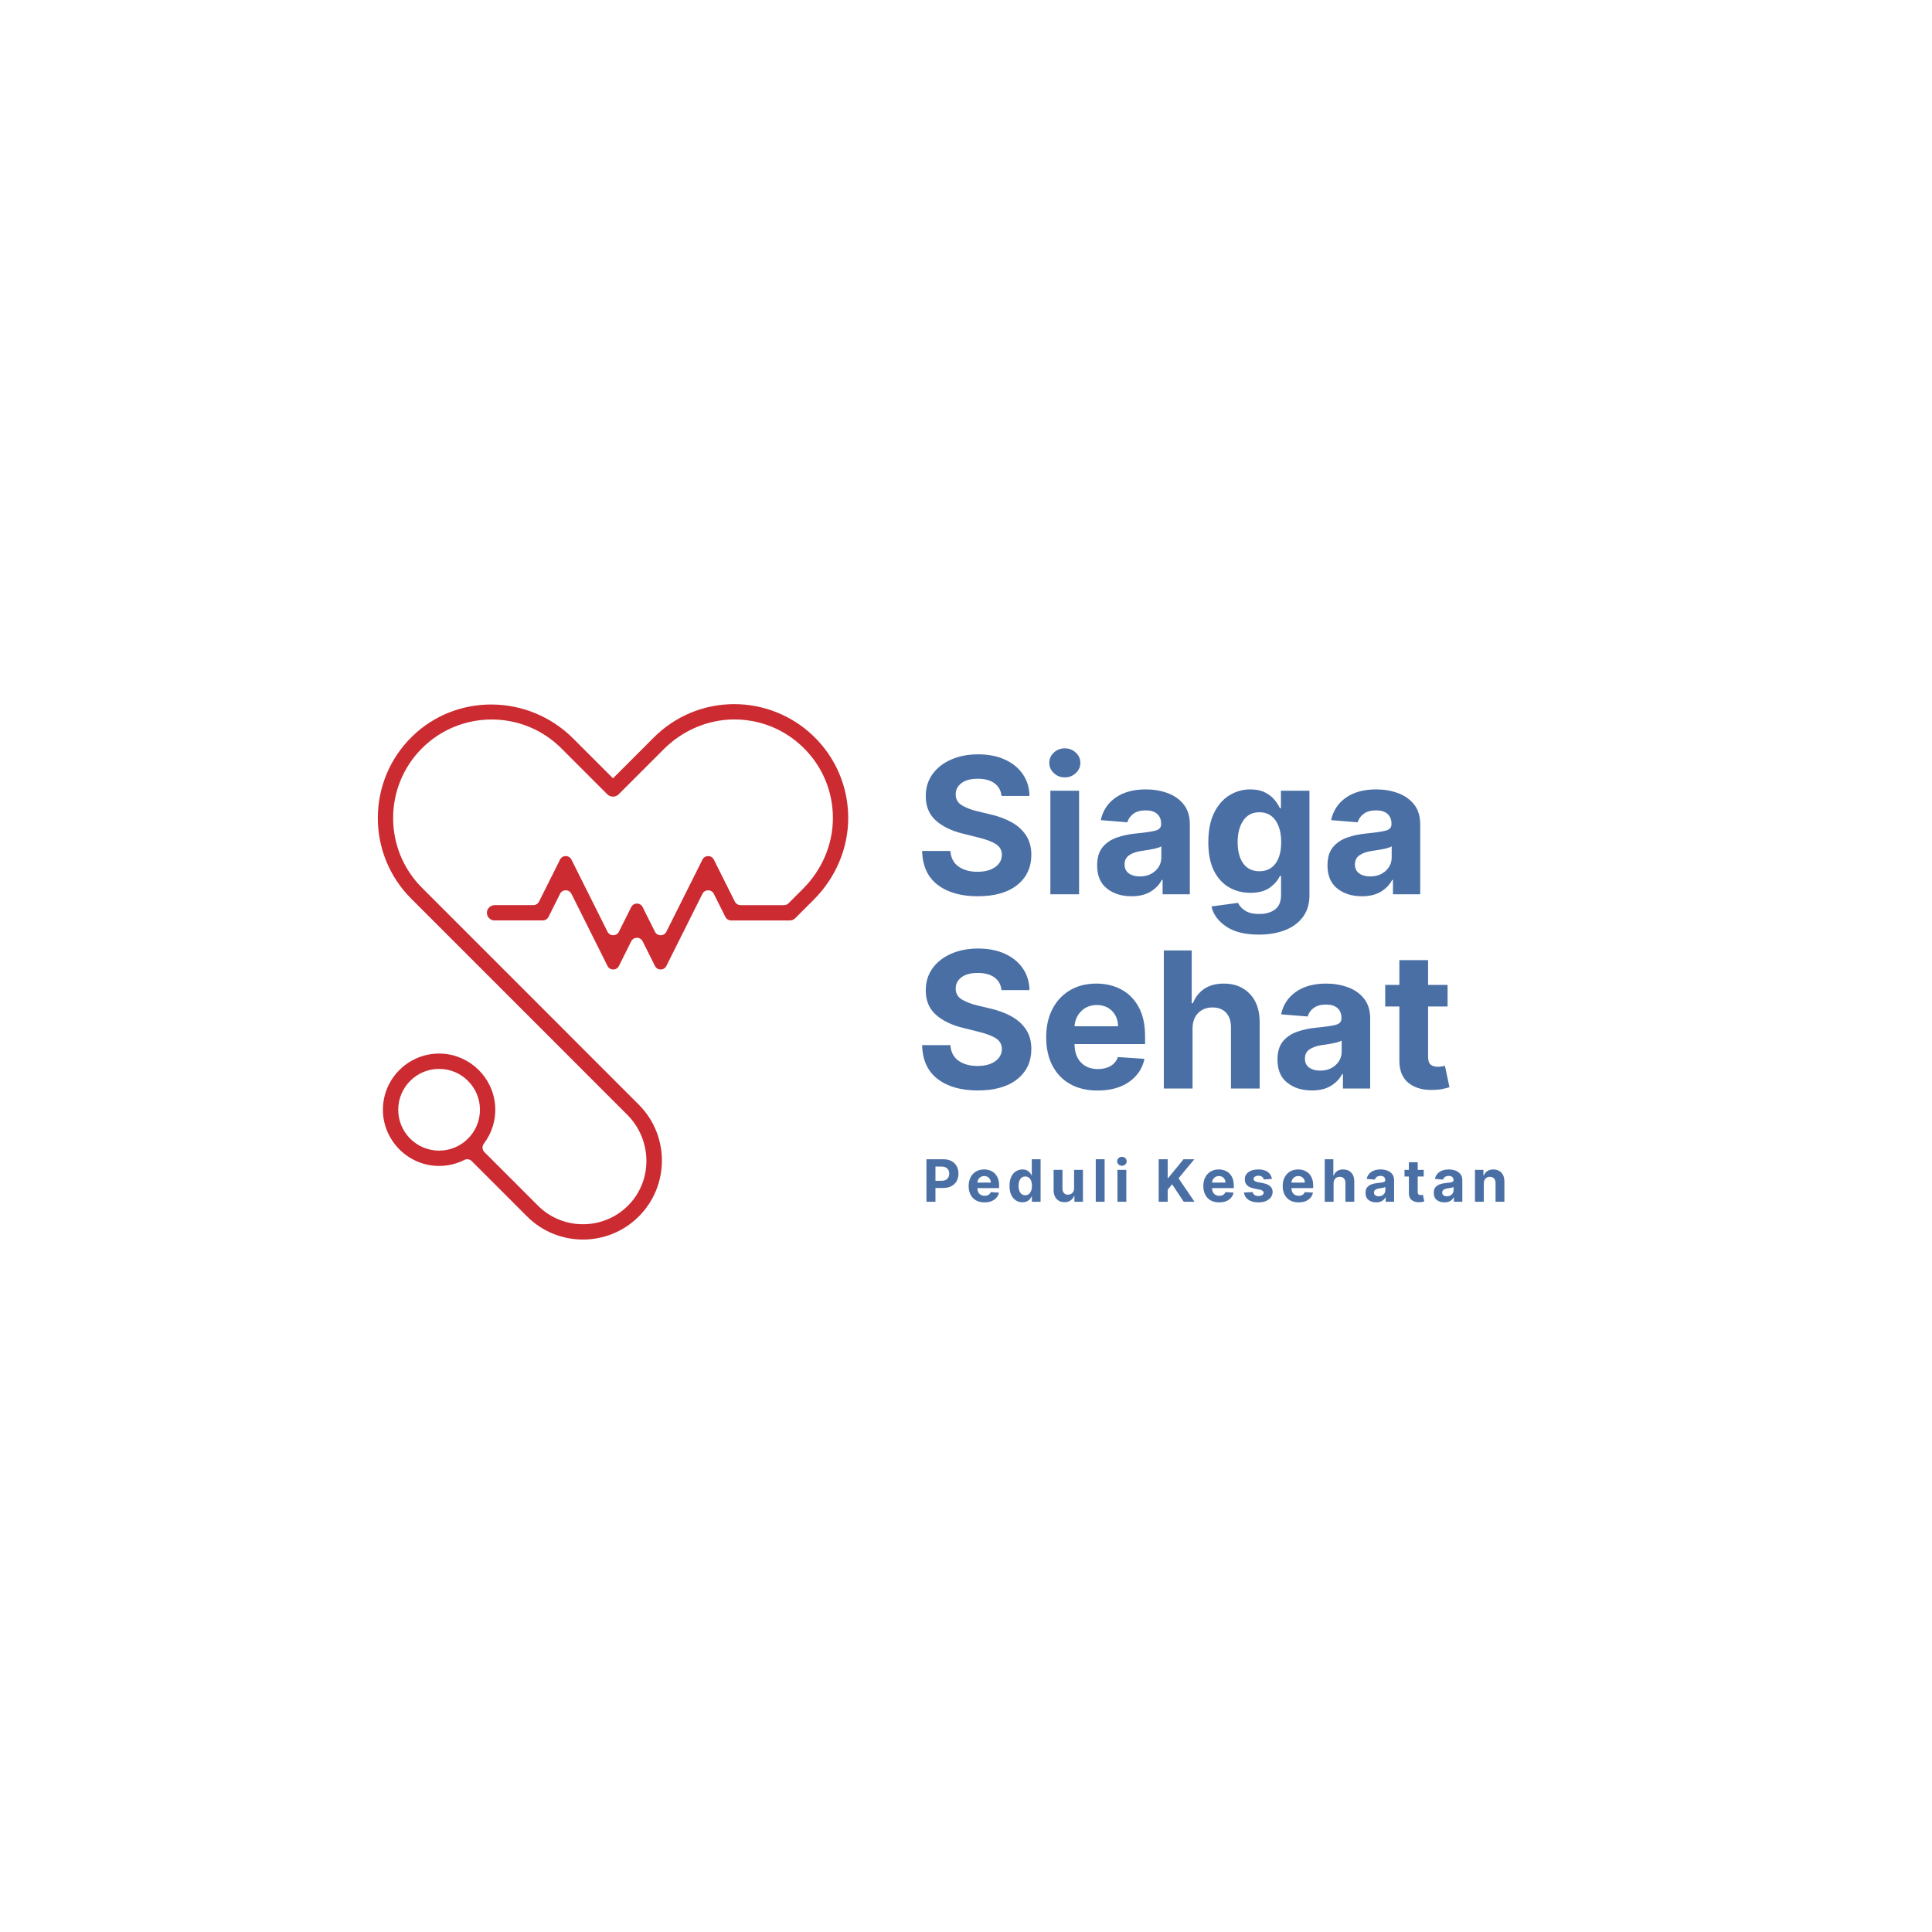
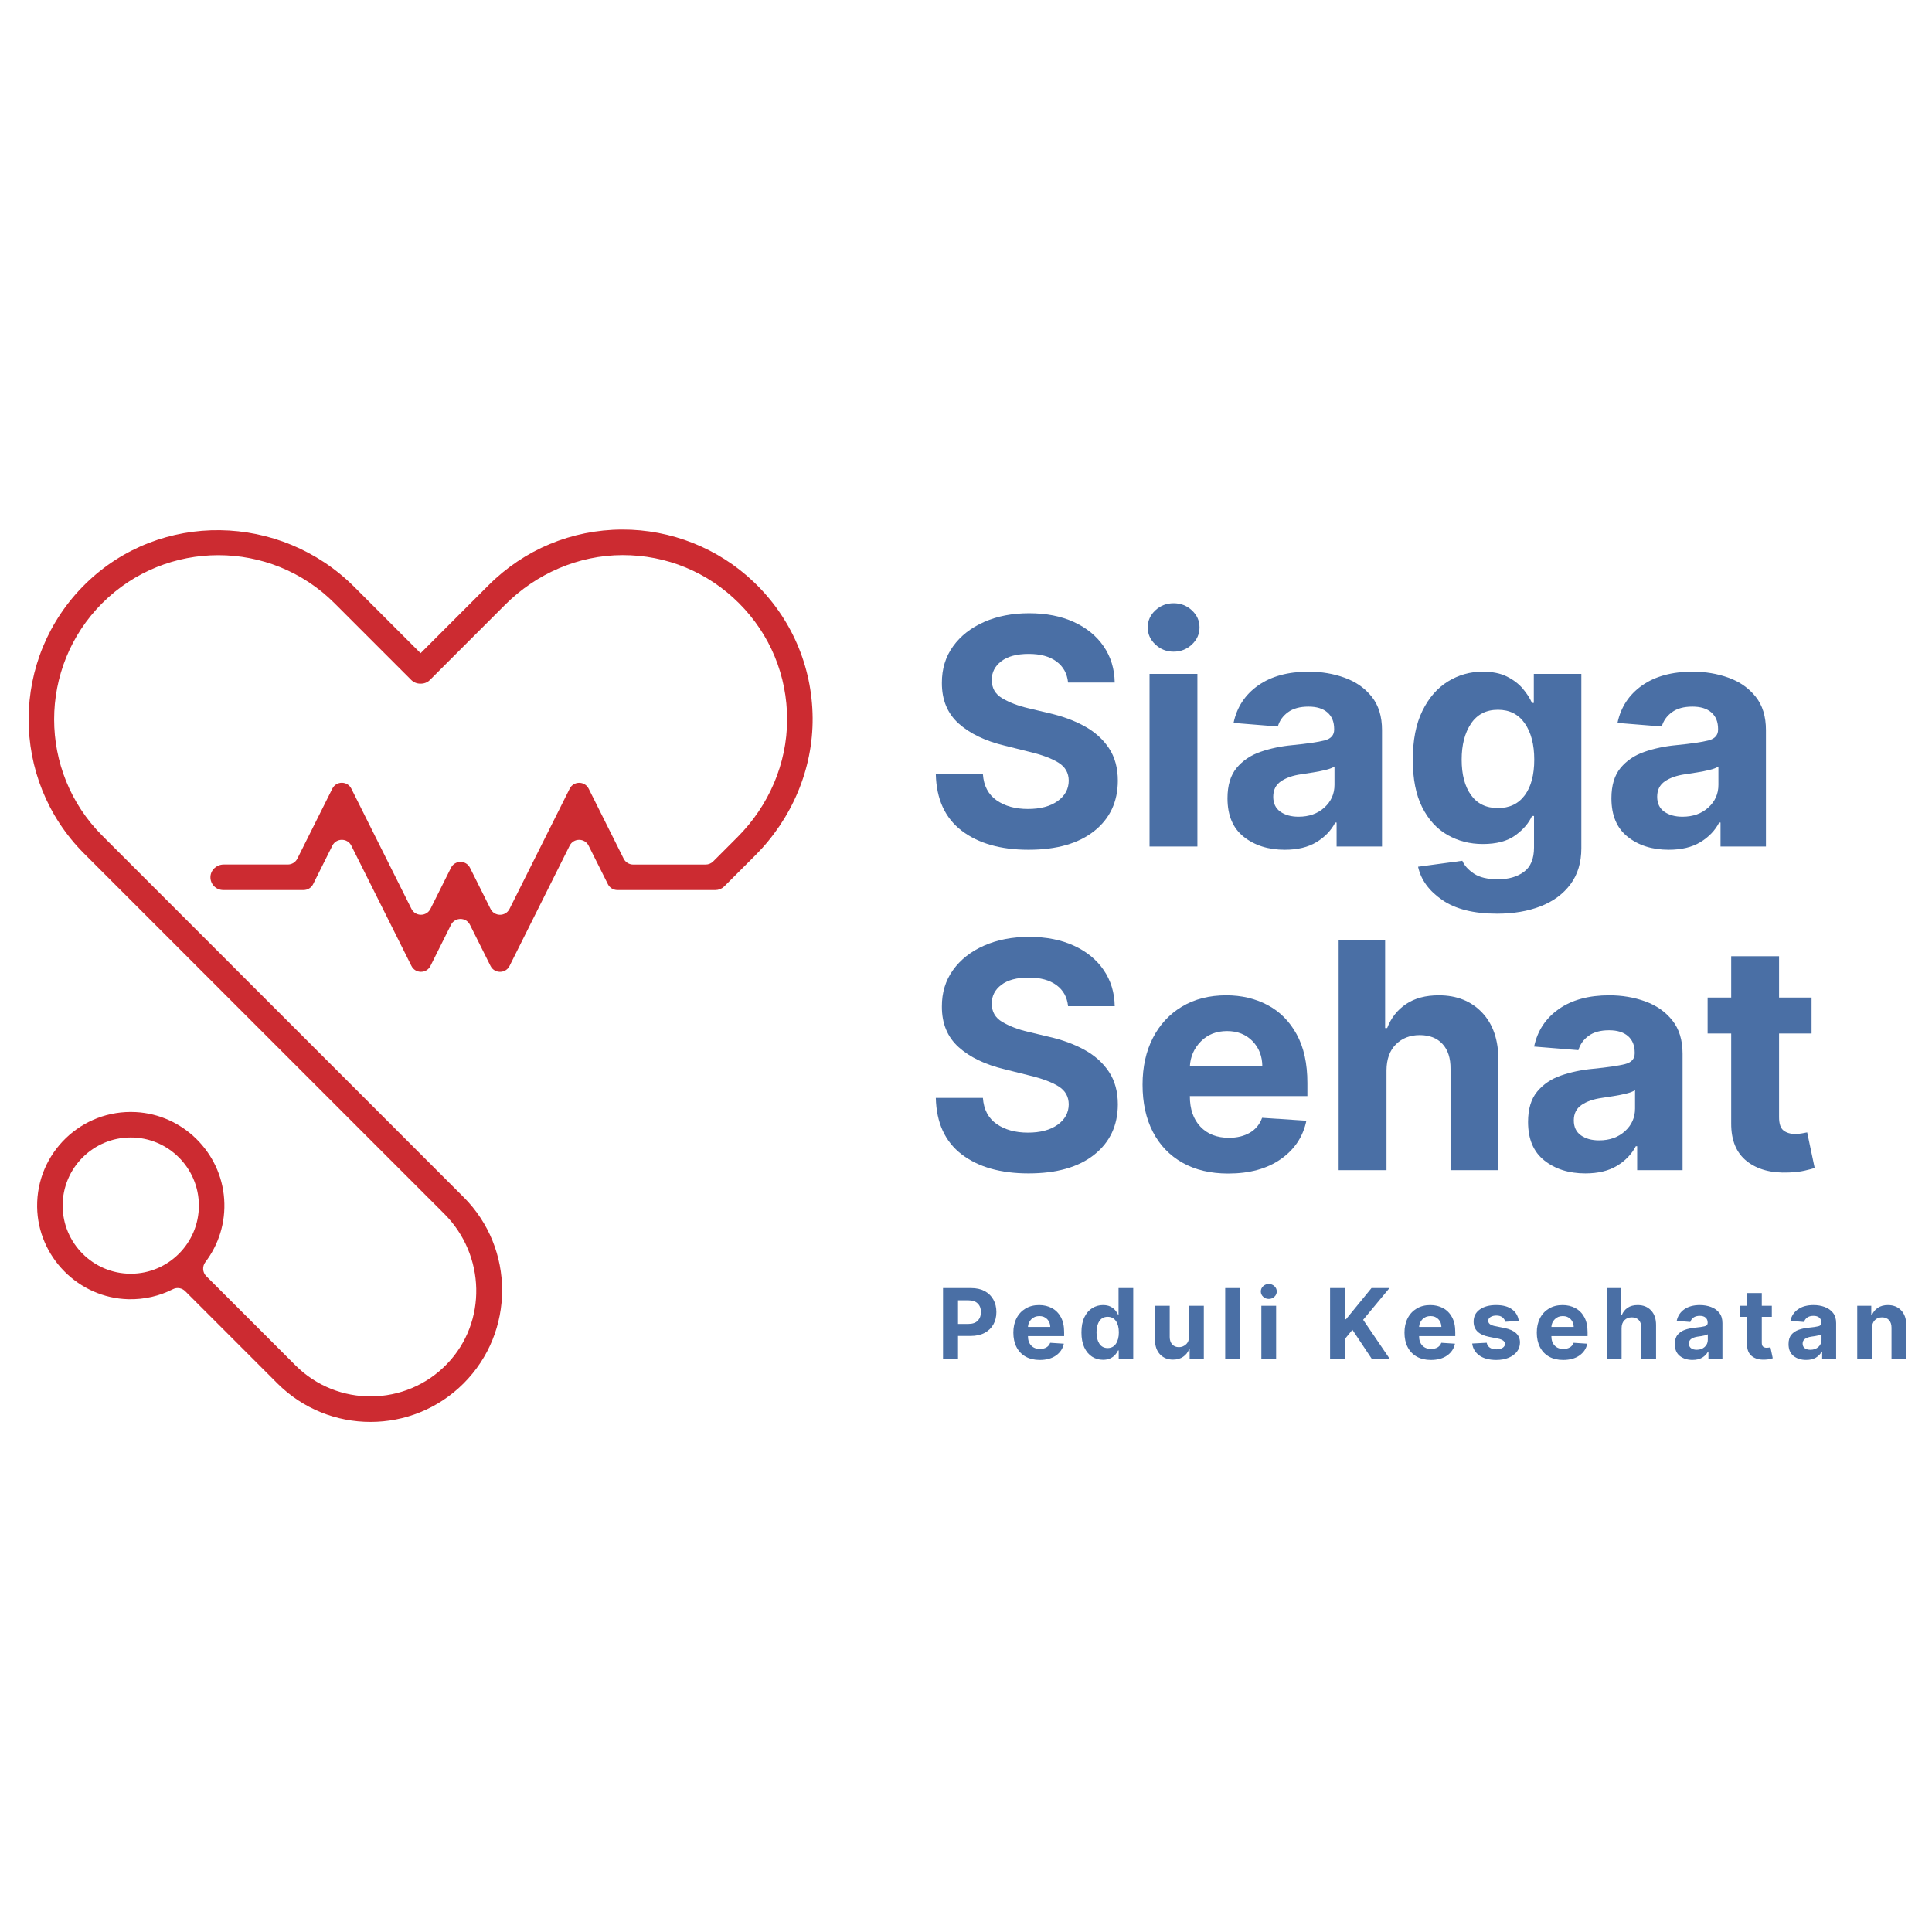
- <svg xmlns="http://www.w3.org/2000/svg" width="2000" zoomAndPan="magnify" viewBox="0 0 1500 1500" height="2000" preserveAspectRatio="xMidYMid meet" version="1.0">
+ <svg xmlns="http://www.w3.org/2000/svg" width="2000" zoomAndPan="magnify" viewBox="280 530 900 440" height="2000" preserveAspectRatio="xMidYMid meet" version="1.0">
  <defs>
    <g />
    <clipPath id="d69e4aa656">
      <path d="M 293 546 L 658.781 546 L 658.781 962.344 L 293 962.344 Z M 293 546 " clip-rule="nonzero" />
    </clipPath>
    <clipPath id="b2b35a4bc0">
      <rect x="0" width="424" y="0" height="328" />
    </clipPath>
  </defs>
  <g clip-path="url(#d69e4aa656)">
    <path fill="#cc2b31" d="M 631.09 571.062 C 614.621 555.359 592.547 546.605 569.801 546.684 C 546.309 546.773 524.234 555.965 507.617 572.586 L 475.926 604.285 L 445.027 573.379 C 410.613 538.957 354.57 537.879 319.816 571.973 C 284.719 606.395 284.512 662.965 319.195 697.645 L 486.996 865.484 C 506.148 884.641 507.043 915.836 488.266 935.348 C 469.051 955.316 437.152 955.555 417.645 936.043 L 376.078 894.469 C 374.324 892.715 374.148 889.941 375.652 887.961 C 381.793 879.887 385.191 869.625 384.426 858.57 C 382.934 836.738 365.086 819.188 343.238 818.047 C 317.938 816.73 296.961 837.105 297.297 862.207 C 297.605 885.453 316.551 904.641 339.781 905.227 C 347.281 905.414 354.359 903.699 360.59 900.539 C 362.48 899.578 364.777 899.984 366.273 901.48 L 409.215 944.441 C 421.18 956.406 436.887 962.383 452.594 962.383 C 468.301 962.383 484.016 956.398 495.969 944.441 C 519.887 920.52 519.887 881.59 495.969 857.668 L 327.602 689.246 C 297.762 659.398 297.762 610.844 327.602 580.996 C 357.441 551.152 405.996 551.152 435.824 580.996 L 471.566 616.746 C 472.766 617.945 474.352 618.508 475.926 618.469 C 477.5 618.508 479.086 617.945 480.281 616.746 L 515.312 581.711 C 529.84 567.18 549.449 558.621 569.988 558.578 C 590.488 558.539 609.77 566.504 624.258 580.996 C 638.738 595.488 646.699 614.746 646.668 635.238 C 646.641 655.793 638.074 675.426 623.547 689.969 L 612.227 701.289 C 611.293 702.223 610.027 702.746 608.711 702.746 L 574.961 702.746 C 573.086 702.746 571.363 701.688 570.531 700.012 L 554.23 667.402 C 552.41 663.746 547.199 663.746 545.379 667.402 L 517.359 723.398 C 515.539 727.055 510.328 727.055 508.508 723.398 L 498.941 704.25 C 497.117 700.598 491.91 700.598 490.086 704.25 L 480.52 723.391 C 478.699 727.043 473.488 727.043 471.668 723.391 L 443.668 667.383 C 441.848 663.727 436.637 663.727 434.816 667.383 L 418.516 699.992 C 417.672 701.668 415.961 702.727 414.09 702.727 L 384.219 702.727 C 380.961 702.727 378.129 705.23 378.031 708.492 C 377.93 711.859 380.625 714.613 383.973 714.613 L 421.438 714.613 C 423.309 714.613 425.031 713.555 425.863 711.879 L 434.816 693.961 C 436.637 690.305 441.848 690.305 443.668 693.961 L 471.668 749.965 C 473.488 753.621 478.699 753.621 480.52 749.965 L 490.086 730.828 C 491.91 727.172 497.117 727.172 498.941 730.828 L 508.508 749.977 C 510.328 753.629 515.539 753.629 517.359 749.977 L 545.359 693.969 C 547.18 690.324 552.391 690.312 554.211 693.969 L 563.176 711.887 C 564.016 713.562 565.73 714.621 567.602 714.621 L 613.207 714.621 C 613.207 714.621 613.207 714.621 613.215 714.621 L 613.227 714.621 C 613.594 714.621 613.949 714.582 614.297 714.523 C 614.316 714.523 614.344 714.512 614.363 714.512 C 614.711 714.445 615.059 714.344 615.387 714.215 C 615.414 714.207 615.445 714.195 615.473 714.188 C 615.801 714.047 616.117 713.879 616.414 713.691 C 616.445 713.672 616.473 713.66 616.504 713.641 C 616.82 713.426 617.117 713.188 617.395 712.918 C 617.406 712.91 617.406 712.91 617.414 712.898 L 631.793 698.516 C 648.809 681.5 658.742 658.449 658.555 634.379 C 658.355 610.309 648.602 587.75 631.09 571.062 Z M 309.18 861.613 C 309.18 844.109 323.422 829.875 340.91 829.875 C 358.402 829.875 372.641 844.117 372.641 861.613 C 372.641 879.113 358.402 893.348 340.91 893.348 C 323.422 893.348 309.18 879.113 309.18 861.613 Z M 309.18 861.613 " fill-opacity="1" fill-rule="nonzero" />
  </g>
  <g transform="matrix(1, 0, 0, 1, 709, 553)">
    <g clip-path="url(#b2b35a4bc0)">
      <g fill="#4a6fa5" fill-opacity="1">
        <g transform="translate(1.076418, 141.336)">
          <g>
            <path d="M 67.469 -76.375 C 67.051 -80.594 65.242 -83.867 62.047 -86.203 C 58.859 -88.547 54.562 -89.719 49.156 -89.719 C 43.602 -89.719 39.344 -88.582 36.375 -86.312 C 33.414 -84.051 31.938 -81.191 31.938 -77.734 C 31.863 -73.891 33.508 -70.984 36.875 -69.016 C 40.238 -67.047 44.242 -65.52 48.891 -64.438 L 58.516 -62.141 C 64.734 -60.742 70.258 -58.719 75.094 -56.062 C 79.926 -53.406 83.727 -49.992 86.5 -45.828 C 89.27 -41.66 90.656 -36.594 90.656 -30.625 C 90.625 -20.812 86.953 -13 79.641 -7.188 C 72.328 -1.383 62.129 1.516 49.047 1.516 C 36.023 1.516 25.641 -1.445 17.891 -7.375 C 10.148 -13.312 6.141 -22.07 5.859 -33.656 L 27.797 -33.656 C 28.18 -28.281 30.301 -24.238 34.156 -21.531 C 38.008 -18.832 42.883 -17.484 48.781 -17.484 C 54.539 -17.484 59.141 -18.703 62.578 -21.141 C 66.016 -23.586 67.75 -26.766 67.781 -30.672 C 67.75 -34.305 66.16 -37.098 63.016 -39.047 C 59.879 -41.004 55.398 -42.68 49.578 -44.078 L 37.906 -47 C 28.863 -49.164 21.723 -52.602 16.484 -57.312 C 11.254 -62.031 8.656 -68.332 8.688 -76.219 C 8.656 -82.707 10.391 -88.383 13.891 -93.25 C 17.398 -98.125 22.223 -101.91 28.359 -104.609 C 34.504 -107.316 41.488 -108.672 49.312 -108.672 C 57.27 -108.672 64.223 -107.305 70.172 -104.578 C 76.117 -101.859 80.75 -98.07 84.062 -93.219 C 87.383 -88.375 89.098 -82.758 89.203 -76.375 Z M 67.469 -76.375 " />
          </g>
        </g>
      </g>
      <g fill="#4a6fa5" fill-opacity="1">
        <g transform="translate(97.59324, 141.336)">
          <g>
            <path d="M 8.906 0 L 8.906 -80.406 L 31.203 -80.406 L 31.203 0 Z M 20.109 -90.766 C 16.828 -90.766 14 -91.875 11.625 -94.094 C 9.25 -96.312 8.062 -98.973 8.062 -102.078 C 8.062 -105.18 9.25 -107.832 11.625 -110.031 C 14 -112.227 16.828 -113.328 20.109 -113.328 C 23.422 -113.328 26.258 -112.227 28.625 -110.031 C 31 -107.832 32.188 -105.18 32.188 -102.078 C 32.188 -98.973 31 -96.312 28.625 -94.094 C 26.258 -91.875 23.422 -90.766 20.109 -90.766 Z M 20.109 -90.766 " />
          </g>
        </g>
      </g>
      <g fill="#4a6fa5" fill-opacity="1">
        <g transform="translate(137.6865, 141.336)">
          <g>
            <path d="M 31.828 1.516 C 24.148 1.516 17.781 -0.488 12.719 -4.5 C 7.656 -8.508 5.125 -14.492 5.125 -22.453 C 5.125 -28.453 6.535 -33.16 9.359 -36.578 C 12.191 -40.004 15.898 -42.508 20.484 -44.094 C 25.078 -45.688 30.023 -46.727 35.328 -47.219 C 42.305 -47.914 47.297 -48.645 50.297 -49.406 C 53.305 -50.176 54.812 -51.852 54.812 -54.438 L 54.812 -54.75 C 54.812 -58.07 53.77 -60.641 51.688 -62.453 C 49.613 -64.266 46.676 -65.172 42.875 -65.172 C 38.863 -65.172 35.672 -64.297 33.297 -62.547 C 30.922 -60.805 29.348 -58.594 28.578 -55.906 L 7.953 -57.578 C 9.492 -64.91 13.305 -70.723 19.391 -75.016 C 25.484 -79.305 33.344 -81.453 42.969 -81.453 C 48.938 -81.453 54.52 -80.508 59.719 -78.625 C 64.926 -76.738 69.125 -73.797 72.312 -69.797 C 75.508 -65.805 77.109 -60.617 77.109 -54.234 L 77.109 0 L 55.953 0 L 55.953 -11.156 L 55.328 -11.156 C 53.367 -7.414 50.441 -4.367 46.547 -2.016 C 42.66 0.336 37.754 1.516 31.828 1.516 Z M 38.219 -13.875 C 43.102 -13.875 47.113 -15.297 50.25 -18.141 C 53.395 -20.984 54.969 -24.516 54.969 -28.734 L 54.969 -37.266 C 54.094 -36.672 52.738 -36.145 50.906 -35.688 C 49.07 -35.238 47.113 -34.848 45.031 -34.516 C 42.957 -34.191 41.102 -33.906 39.469 -33.656 C 35.562 -33.102 32.41 -32.004 30.016 -30.359 C 27.629 -28.723 26.438 -26.332 26.438 -23.188 C 26.438 -20.113 27.539 -17.789 29.75 -16.219 C 31.969 -14.656 34.789 -13.875 38.219 -13.875 Z M 38.219 -13.875 " />
          </g>
        </g>
      </g>
      <g fill="#4a6fa5" fill-opacity="1">
        <g transform="translate(223.2118, 141.336)">
          <g>
            <path d="M 45.125 31.297 C 34.301 31.297 25.801 29.164 19.625 24.906 C 13.445 20.656 9.695 15.492 8.375 9.422 L 29 6.641 C 29.906 8.805 31.676 10.785 34.312 12.578 C 36.945 14.379 40.723 15.281 45.641 15.281 C 50.492 15.281 54.5 14.129 57.656 11.828 C 60.812 9.523 62.391 5.738 62.391 0.469 L 62.391 -14.234 L 61.453 -14.234 C 59.984 -10.922 57.398 -7.91 53.703 -5.203 C 50.004 -2.504 44.945 -1.156 38.531 -1.156 C 32.488 -1.156 27 -2.566 22.062 -5.391 C 17.125 -8.211 13.195 -12.52 10.281 -18.312 C 7.375 -24.113 5.922 -31.461 5.922 -40.359 C 5.922 -49.504 7.41 -57.113 10.391 -63.188 C 13.367 -69.258 17.328 -73.82 22.266 -76.875 C 27.211 -79.926 32.613 -81.453 38.469 -81.453 C 42.977 -81.453 46.75 -80.691 49.781 -79.172 C 52.812 -77.648 55.27 -75.773 57.156 -73.547 C 59.039 -71.316 60.473 -69.098 61.453 -66.891 L 62.297 -66.891 L 62.297 -80.406 L 84.438 -80.406 L 84.438 0.781 C 84.438 7.445 82.75 13.047 79.375 17.578 C 76.008 22.117 71.379 25.539 65.484 27.844 C 59.586 30.145 52.801 31.297 45.125 31.297 Z M 45.594 -17.906 C 50.969 -17.906 55.129 -19.895 58.078 -23.875 C 61.023 -27.852 62.5 -33.383 62.5 -40.469 C 62.5 -47.508 61.031 -53.141 58.094 -57.359 C 55.164 -61.586 51 -63.703 45.594 -63.703 C 40.082 -63.703 35.883 -61.535 33 -57.203 C 30.125 -52.879 28.688 -47.301 28.688 -40.469 C 28.688 -33.52 30.133 -28.02 33.031 -23.969 C 35.926 -19.926 40.113 -17.906 45.594 -17.906 Z M 45.594 -17.906 " />
          </g>
        </g>
      </g>
      <g fill="#4a6fa5" fill-opacity="1">
        <g transform="translate(316.5358, 141.336)">
          <g>
            <path d="M 31.828 1.516 C 24.148 1.516 17.781 -0.488 12.719 -4.5 C 7.656 -8.508 5.125 -14.492 5.125 -22.453 C 5.125 -28.453 6.535 -33.16 9.359 -36.578 C 12.191 -40.004 15.898 -42.508 20.484 -44.094 C 25.078 -45.688 30.023 -46.727 35.328 -47.219 C 42.305 -47.914 47.297 -48.645 50.297 -49.406 C 53.305 -50.176 54.812 -51.852 54.812 -54.438 L 54.812 -54.75 C 54.812 -58.07 53.77 -60.641 51.688 -62.453 C 49.613 -64.266 46.676 -65.172 42.875 -65.172 C 38.863 -65.172 35.672 -64.297 33.297 -62.547 C 30.922 -60.805 29.348 -58.594 28.578 -55.906 L 7.953 -57.578 C 9.492 -64.91 13.305 -70.723 19.391 -75.016 C 25.484 -79.305 33.344 -81.453 42.969 -81.453 C 48.938 -81.453 54.52 -80.508 59.719 -78.625 C 64.926 -76.738 69.125 -73.797 72.312 -69.797 C 75.508 -65.805 77.109 -60.617 77.109 -54.234 L 77.109 0 L 55.953 0 L 55.953 -11.156 L 55.328 -11.156 C 53.367 -7.414 50.441 -4.367 46.547 -2.016 C 42.66 0.336 37.754 1.516 31.828 1.516 Z M 38.219 -13.875 C 43.102 -13.875 47.113 -15.297 50.25 -18.141 C 53.395 -20.984 54.969 -24.516 54.969 -28.734 L 54.969 -37.266 C 54.094 -36.672 52.738 -36.145 50.906 -35.688 C 49.07 -35.238 47.113 -34.848 45.031 -34.516 C 42.957 -34.191 41.102 -33.906 39.469 -33.656 C 35.562 -33.102 32.41 -32.004 30.016 -30.359 C 27.629 -28.723 26.438 -26.332 26.438 -23.188 C 26.438 -20.113 27.539 -17.789 29.75 -16.219 C 31.969 -14.656 34.789 -13.875 38.219 -13.875 Z M 38.219 -13.875 " />
          </g>
        </g>
      </g>
      <g fill="#4a6fa5" fill-opacity="1">
        <g transform="translate(1.076418, 292.1047)">
          <g>
            <path d="M 67.469 -76.375 C 67.051 -80.594 65.242 -83.867 62.047 -86.203 C 58.859 -88.547 54.562 -89.719 49.156 -89.719 C 43.602 -89.719 39.344 -88.582 36.375 -86.312 C 33.414 -84.051 31.938 -81.191 31.938 -77.734 C 31.863 -73.891 33.508 -70.984 36.875 -69.016 C 40.238 -67.047 44.242 -65.52 48.891 -64.438 L 58.516 -62.141 C 64.734 -60.742 70.258 -58.719 75.094 -56.062 C 79.926 -53.406 83.727 -49.992 86.5 -45.828 C 89.27 -41.66 90.656 -36.594 90.656 -30.625 C 90.625 -20.812 86.953 -13 79.641 -7.188 C 72.328 -1.383 62.129 1.516 49.047 1.516 C 36.023 1.516 25.641 -1.445 17.891 -7.375 C 10.148 -13.312 6.141 -22.07 5.859 -33.656 L 27.797 -33.656 C 28.18 -28.281 30.301 -24.238 34.156 -21.531 C 38.008 -18.832 42.883 -17.484 48.781 -17.484 C 54.539 -17.484 59.141 -18.703 62.578 -21.141 C 66.016 -23.586 67.75 -26.766 67.781 -30.672 C 67.75 -34.305 66.16 -37.098 63.016 -39.047 C 59.879 -41.004 55.398 -42.68 49.578 -44.078 L 37.906 -47 C 28.863 -49.164 21.723 -52.602 16.484 -57.312 C 11.254 -62.031 8.656 -68.332 8.688 -76.219 C 8.656 -82.707 10.391 -88.383 13.891 -93.25 C 17.398 -98.125 22.223 -101.91 28.359 -104.609 C 34.504 -107.316 41.488 -108.672 49.312 -108.672 C 57.27 -108.672 64.223 -107.305 70.172 -104.578 C 76.117 -101.859 80.75 -98.07 84.062 -93.219 C 87.383 -88.375 89.098 -82.758 89.203 -76.375 Z M 67.469 -76.375 " />
          </g>
        </g>
      </g>
      <g fill="#4a6fa5" fill-opacity="1">
        <g transform="translate(97.59324, 292.1047)">
          <g>
            <path d="M 45.547 1.578 C 37.305 1.578 30.203 -0.102 24.234 -3.469 C 18.266 -6.844 13.676 -11.625 10.469 -17.812 C 7.258 -24.008 5.656 -31.348 5.656 -39.828 C 5.656 -48.098 7.258 -55.359 10.469 -61.609 C 13.676 -67.859 18.203 -72.727 24.047 -76.219 C 29.898 -79.707 36.77 -81.453 44.656 -81.453 C 51.738 -81.453 58.129 -79.953 63.828 -76.953 C 69.535 -73.953 74.062 -69.422 77.406 -63.359 C 80.758 -57.305 82.438 -49.727 82.438 -40.625 L 82.438 -34.5 L 27.688 -34.5 L 27.688 -34.438 C 27.688 -28.438 29.328 -23.707 32.609 -20.25 C 35.891 -16.801 40.32 -15.078 45.906 -15.078 C 49.645 -15.078 52.875 -15.859 55.594 -17.422 C 58.312 -18.992 60.227 -21.316 61.344 -24.391 L 81.969 -23.031 C 80.406 -15.562 76.426 -9.594 70.031 -5.125 C 63.645 -0.656 55.484 1.578 45.547 1.578 Z M 27.688 -48.312 L 61.453 -48.312 C 61.422 -53.094 59.883 -57.035 56.844 -60.141 C 53.812 -63.242 49.867 -64.797 45.016 -64.797 C 40.055 -64.797 35.988 -63.191 32.812 -59.984 C 29.645 -56.773 27.938 -52.883 27.688 -48.312 Z M 27.688 -48.312 " />
          </g>
        </g>
      </g>
      <g fill="#4a6fa5" fill-opacity="1">
        <g transform="translate(185.6832, 292.1047)">
          <g>
            <path d="M 31.203 -46.484 L 31.203 0 L 8.906 0 L 8.906 -107.203 L 30.562 -107.203 L 30.562 -66.219 L 31.516 -66.219 C 33.359 -70.969 36.297 -74.691 40.328 -77.391 C 44.359 -80.098 49.43 -81.453 55.547 -81.453 C 63.922 -81.453 70.656 -78.766 75.75 -73.391 C 80.844 -68.016 83.367 -60.613 83.328 -51.188 L 83.328 0 L 61.031 0 L 61.031 -47.219 C 61.07 -52.176 59.828 -56.031 57.297 -58.781 C 54.766 -61.539 51.227 -62.922 46.688 -62.922 C 42.156 -62.922 38.445 -61.477 35.562 -58.594 C 32.688 -55.719 31.234 -51.68 31.203 -46.484 Z M 31.203 -46.484 " />
          </g>
        </g>
      </g>
      <g fill="#4a6fa5" fill-opacity="1">
        <g transform="translate(277.6987, 292.1047)">
          <g>
            <path d="M 31.828 1.516 C 24.148 1.516 17.781 -0.488 12.719 -4.5 C 7.656 -8.508 5.125 -14.492 5.125 -22.453 C 5.125 -28.453 6.535 -33.16 9.359 -36.578 C 12.191 -40.004 15.898 -42.508 20.484 -44.094 C 25.078 -45.688 30.023 -46.727 35.328 -47.219 C 42.305 -47.914 47.297 -48.645 50.297 -49.406 C 53.305 -50.176 54.812 -51.852 54.812 -54.438 L 54.812 -54.75 C 54.812 -58.07 53.77 -60.641 51.688 -62.453 C 49.613 -64.266 46.676 -65.172 42.875 -65.172 C 38.863 -65.172 35.672 -64.297 33.297 -62.547 C 30.922 -60.805 29.348 -58.594 28.578 -55.906 L 7.953 -57.578 C 9.492 -64.91 13.305 -70.723 19.391 -75.016 C 25.484 -79.305 33.344 -81.453 42.969 -81.453 C 48.938 -81.453 54.52 -80.508 59.719 -78.625 C 64.926 -76.738 69.125 -73.797 72.312 -69.797 C 75.508 -65.805 77.109 -60.617 77.109 -54.234 L 77.109 0 L 55.953 0 L 55.953 -11.156 L 55.328 -11.156 C 53.367 -7.414 50.441 -4.367 46.547 -2.016 C 42.66 0.336 37.754 1.516 31.828 1.516 Z M 38.219 -13.875 C 43.102 -13.875 47.113 -15.297 50.25 -18.141 C 53.395 -20.984 54.969 -24.516 54.969 -28.734 L 54.969 -37.266 C 54.094 -36.672 52.738 -36.145 50.906 -35.688 C 49.07 -35.238 47.113 -34.848 45.031 -34.516 C 42.957 -34.191 41.102 -33.906 39.469 -33.656 C 35.562 -33.102 32.41 -32.004 30.016 -30.359 C 27.629 -28.723 26.438 -26.332 26.438 -23.188 C 26.438 -20.113 27.539 -17.789 29.75 -16.219 C 31.969 -14.656 34.789 -13.875 38.219 -13.875 Z M 38.219 -13.875 " />
          </g>
        </g>
      </g>
      <g fill="#4a6fa5" fill-opacity="1">
        <g transform="translate(363.2239, 292.1047)">
          <g>
            <path d="M 51.672 -80.406 L 51.672 -63.656 L 36.531 -63.656 L 36.531 -24.703 C 36.531 -21.629 37.227 -19.551 38.625 -18.469 C 40.02 -17.395 41.836 -16.859 44.078 -16.859 C 45.117 -16.859 46.16 -16.953 47.203 -17.141 C 48.254 -17.336 49.062 -17.488 49.625 -17.594 L 53.125 -1 C 52.008 -0.645 50.441 -0.23 48.422 0.234 C 46.398 0.703 43.941 0.988 41.047 1.094 C 32.941 1.445 26.438 -0.301 21.531 -4.156 C 16.633 -8.02 14.203 -13.895 14.234 -21.781 L 14.234 -63.656 L 3.25 -63.656 L 3.25 -80.406 L 14.234 -80.406 L 14.234 -99.672 L 36.531 -99.672 L 36.531 -80.406 Z M 51.672 -80.406 " />
          </g>
        </g>
      </g>
    </g>
  </g>
  <g fill="#4a6fa5" fill-opacity="1">
    <g transform="translate(716.4217, 933.0467)">
      <g>
        <path d="M 2.875 0 L 2.875 -33.016 L 15.906 -33.016 C 18.406 -33.016 20.535 -32.539 22.297 -31.594 C 24.055 -30.645 25.398 -29.328 26.328 -27.641 C 27.266 -25.961 27.734 -24.023 27.734 -21.828 C 27.734 -19.641 27.258 -17.707 26.312 -16.031 C 25.363 -14.363 23.992 -13.055 22.203 -12.109 C 20.422 -11.172 18.258 -10.703 15.719 -10.703 L 9.859 -10.703 L 9.859 0 Z M 9.859 -16.297 L 14.594 -16.297 C 16.594 -16.297 18.082 -16.805 19.062 -17.828 C 20.051 -18.859 20.547 -20.191 20.547 -21.828 C 20.547 -23.473 20.051 -24.797 19.062 -25.797 C 18.082 -26.805 16.582 -27.312 14.562 -27.312 L 9.859 -27.312 Z M 9.859 -16.297 " />
      </g>
    </g>
  </g>
  <g fill="#4a6fa5" fill-opacity="1">
    <g transform="translate(750.3232, 933.0467)">
      <g>
        <path d="M 14.031 0.484 C 11.488 0.484 9.297 -0.031 7.453 -1.062 C 5.617 -2.102 4.207 -3.578 3.219 -5.484 C 2.227 -7.398 1.734 -9.66 1.734 -12.266 C 1.734 -14.816 2.227 -17.051 3.219 -18.969 C 4.207 -20.895 5.602 -22.395 7.406 -23.469 C 9.207 -24.551 11.32 -25.094 13.75 -25.094 C 15.938 -25.094 17.906 -24.629 19.656 -23.703 C 21.414 -22.773 22.812 -21.379 23.844 -19.516 C 24.875 -17.648 25.391 -15.316 25.391 -12.516 L 25.391 -10.625 L 8.531 -10.625 L 8.531 -10.609 C 8.531 -8.766 9.035 -7.305 10.047 -6.234 C 11.055 -5.172 12.422 -4.641 14.141 -4.641 C 15.285 -4.641 16.273 -4.879 17.109 -5.359 C 17.953 -5.848 18.547 -6.566 18.891 -7.516 L 25.25 -7.094 C 24.77 -4.789 23.547 -2.953 21.578 -1.578 C 19.609 -0.203 17.094 0.484 14.031 0.484 Z M 8.531 -14.891 L 18.938 -14.891 C 18.914 -16.359 18.438 -17.57 17.5 -18.531 C 16.57 -19.488 15.359 -19.969 13.859 -19.969 C 12.336 -19.969 11.086 -19.473 10.109 -18.484 C 9.129 -17.492 8.602 -16.297 8.531 -14.891 Z M 8.531 -14.891 " />
      </g>
    </g>
  </g>
  <g fill="#4a6fa5" fill-opacity="1">
    <g transform="translate(781.9515, 933.0467)">
      <g>
        <path d="M 11.875 0.406 C 9.988 0.406 8.285 -0.078 6.766 -1.047 C 5.254 -2.023 4.051 -3.461 3.156 -5.359 C 2.27 -7.254 1.828 -9.582 1.828 -12.344 C 1.828 -15.188 2.285 -17.551 3.203 -19.438 C 4.117 -21.32 5.336 -22.734 6.859 -23.672 C 8.379 -24.617 10.039 -25.094 11.844 -25.094 C 13.238 -25.094 14.398 -24.859 15.328 -24.391 C 16.254 -23.922 17.004 -23.344 17.578 -22.656 C 18.16 -21.969 18.598 -21.285 18.891 -20.609 L 19.109 -20.609 L 19.109 -33.016 L 25.953 -33.016 L 25.953 0 L 19.188 0 L 19.188 -3.969 L 18.891 -3.969 C 18.586 -3.281 18.141 -2.598 17.547 -1.922 C 16.953 -1.254 16.188 -0.695 15.25 -0.25 C 14.32 0.184 13.195 0.406 11.875 0.406 Z M 14.047 -5.062 C 15.703 -5.062 16.984 -5.727 17.891 -7.062 C 18.797 -8.406 19.25 -10.18 19.25 -12.391 C 19.25 -14.598 18.797 -16.352 17.891 -17.656 C 16.992 -18.969 15.711 -19.625 14.047 -19.625 C 12.348 -19.625 11.055 -18.953 10.172 -17.609 C 9.285 -16.273 8.844 -14.535 8.844 -12.391 C 8.844 -10.223 9.285 -8.457 10.172 -7.094 C 11.066 -5.738 12.359 -5.062 14.047 -5.062 Z M 14.047 -5.062 " />
      </g>
    </g>
  </g>
  <g fill="#4a6fa5" fill-opacity="1">
    <g transform="translate(815.2887, 933.0467)">
      <g>
        <path d="M 18.625 -10.547 L 18.625 -24.766 L 25.5 -24.766 L 25.5 0 L 18.891 0 L 18.891 -4.5 L 18.641 -4.5 C 18.078 -3.051 17.148 -1.883 15.859 -1 C 14.566 -0.113 12.988 0.328 11.125 0.328 C 8.633 0.328 6.613 -0.5 5.062 -2.156 C 3.52 -3.82 2.742 -6.102 2.734 -9 L 2.734 -24.766 L 9.609 -24.766 L 9.609 -10.219 C 9.617 -8.758 10.008 -7.602 10.781 -6.75 C 11.562 -5.906 12.602 -5.484 13.906 -5.484 C 15.133 -5.484 16.227 -5.91 17.188 -6.766 C 18.156 -7.629 18.633 -8.891 18.625 -10.547 Z M 18.625 -10.547 " />
      </g>
    </g>
  </g>
  <g fill="#4a6fa5" fill-opacity="1">
    <g transform="translate(848.0133, 933.0467)">
      <g>
        <path d="M 9.609 -33.016 L 9.609 0 L 2.734 0 L 2.734 -33.016 Z M 9.609 -33.016 " />
      </g>
    </g>
  </g>
  <g fill="#4a6fa5" fill-opacity="1">
    <g transform="translate(864.8581, 933.0467)">
      <g>
        <path d="M 2.734 0 L 2.734 -24.766 L 9.609 -24.766 L 9.609 0 Z M 6.188 -27.953 C 5.176 -27.953 4.305 -28.289 3.578 -28.969 C 2.848 -29.656 2.484 -30.477 2.484 -31.438 C 2.484 -32.395 2.848 -33.211 3.578 -33.891 C 4.305 -34.566 5.176 -34.906 6.188 -34.906 C 7.207 -34.906 8.082 -34.566 8.812 -33.891 C 9.539 -33.211 9.906 -32.395 9.906 -31.438 C 9.906 -30.477 9.539 -29.656 8.812 -28.969 C 8.082 -28.289 7.207 -27.953 6.188 -27.953 Z M 6.188 -27.953 " />
      </g>
    </g>
  </g>
  <g fill="#4a6fa5" fill-opacity="1">
    <g transform="translate(881.7028, 933.0467)">
      <g />
    </g>
  </g>
  <g fill="#4a6fa5" fill-opacity="1">
    <g transform="translate(896.7258, 933.0467)">
      <g>
        <path d="M 2.875 0 L 2.875 -33.016 L 9.859 -33.016 L 9.859 -18.469 L 10.281 -18.469 L 22.172 -33.016 L 30.547 -33.016 L 18.281 -18.234 L 30.688 0 L 22.328 0 L 13.281 -13.578 L 9.859 -9.391 L 9.859 0 Z M 2.875 0 " />
      </g>
    </g>
  </g>
  <g fill="#4a6fa5" fill-opacity="1">
    <g transform="translate(932.5296, 933.0467)">
      <g>
        <path d="M 14.031 0.484 C 11.488 0.484 9.297 -0.031 7.453 -1.062 C 5.617 -2.102 4.207 -3.578 3.219 -5.484 C 2.227 -7.398 1.734 -9.66 1.734 -12.266 C 1.734 -14.816 2.227 -17.051 3.219 -18.969 C 4.207 -20.895 5.602 -22.395 7.406 -23.469 C 9.207 -24.551 11.32 -25.094 13.75 -25.094 C 15.938 -25.094 17.906 -24.629 19.656 -23.703 C 21.414 -22.773 22.812 -21.379 23.844 -19.516 C 24.875 -17.648 25.391 -15.316 25.391 -12.516 L 25.391 -10.625 L 8.531 -10.625 L 8.531 -10.609 C 8.531 -8.766 9.035 -7.305 10.047 -6.234 C 11.055 -5.172 12.422 -4.641 14.141 -4.641 C 15.285 -4.641 16.273 -4.879 17.109 -5.359 C 17.953 -5.848 18.547 -6.566 18.891 -7.516 L 25.25 -7.094 C 24.77 -4.789 23.547 -2.953 21.578 -1.578 C 19.609 -0.203 17.094 0.484 14.031 0.484 Z M 8.531 -14.891 L 18.938 -14.891 C 18.914 -16.359 18.438 -17.57 17.5 -18.531 C 16.57 -19.488 15.359 -19.969 13.859 -19.969 C 12.336 -19.969 11.086 -19.473 10.109 -18.484 C 9.129 -17.492 8.602 -16.297 8.531 -14.891 Z M 8.531 -14.891 " />
      </g>
    </g>
  </g>
  <g fill="#4a6fa5" fill-opacity="1">
    <g transform="translate(964.1579, 933.0467)">
      <g>
        <path d="M 23.344 -17.703 L 17.062 -17.312 C 16.883 -18.113 16.445 -18.797 15.75 -19.359 C 15.051 -19.93 14.109 -20.219 12.922 -20.219 C 11.848 -20.219 10.941 -19.992 10.203 -19.547 C 9.473 -19.098 9.113 -18.504 9.125 -17.766 C 9.113 -17.172 9.348 -16.672 9.828 -16.266 C 10.305 -15.859 11.117 -15.531 12.266 -15.281 L 16.75 -14.391 C 21.508 -13.41 23.895 -11.172 23.906 -7.672 C 23.906 -6.047 23.43 -4.617 22.484 -3.391 C 21.535 -2.172 20.234 -1.219 18.578 -0.531 C 16.922 0.145 15.023 0.484 12.891 0.484 C 9.609 0.484 6.992 -0.195 5.047 -1.562 C 3.098 -2.938 1.961 -4.805 1.641 -7.172 L 8.406 -7.531 C 8.613 -6.52 9.109 -5.754 9.891 -5.234 C 10.672 -4.723 11.676 -4.469 12.906 -4.469 C 14.102 -4.469 15.07 -4.703 15.812 -5.172 C 16.551 -5.648 16.926 -6.254 16.938 -6.984 C 16.895 -8.203 15.832 -9.023 13.75 -9.453 L 9.469 -10.297 C 4.676 -11.254 2.289 -13.613 2.312 -17.375 C 2.301 -19.77 3.254 -21.656 5.172 -23.031 C 7.086 -24.406 9.629 -25.094 12.797 -25.094 C 15.93 -25.094 18.395 -24.43 20.188 -23.109 C 21.988 -21.785 23.039 -19.984 23.344 -17.703 Z M 23.344 -17.703 " />
      </g>
    </g>
  </g>
  <g fill="#4a6fa5" fill-opacity="1">
    <g transform="translate(994.158, 933.0467)">
      <g>
        <path d="M 14.031 0.484 C 11.488 0.484 9.297 -0.031 7.453 -1.062 C 5.617 -2.102 4.207 -3.578 3.219 -5.484 C 2.227 -7.398 1.734 -9.66 1.734 -12.266 C 1.734 -14.816 2.227 -17.051 3.219 -18.969 C 4.207 -20.895 5.602 -22.395 7.406 -23.469 C 9.207 -24.551 11.32 -25.094 13.75 -25.094 C 15.938 -25.094 17.906 -24.629 19.656 -23.703 C 21.414 -22.773 22.812 -21.379 23.844 -19.516 C 24.875 -17.648 25.391 -15.316 25.391 -12.516 L 25.391 -10.625 L 8.531 -10.625 L 8.531 -10.609 C 8.531 -8.766 9.035 -7.305 10.047 -6.234 C 11.055 -5.172 12.422 -4.641 14.141 -4.641 C 15.285 -4.641 16.273 -4.879 17.109 -5.359 C 17.953 -5.848 18.547 -6.566 18.891 -7.516 L 25.25 -7.094 C 24.77 -4.789 23.547 -2.953 21.578 -1.578 C 19.609 -0.203 17.094 0.484 14.031 0.484 Z M 8.531 -14.891 L 18.938 -14.891 C 18.914 -16.359 18.438 -17.57 17.5 -18.531 C 16.57 -19.488 15.359 -19.969 13.859 -19.969 C 12.336 -19.969 11.086 -19.473 10.109 -18.484 C 9.129 -17.492 8.602 -16.297 8.531 -14.891 Z M 8.531 -14.891 " />
      </g>
    </g>
  </g>
  <g fill="#4a6fa5" fill-opacity="1">
    <g transform="translate(1025.786, 933.0467)">
      <g>
        <path d="M 9.609 -14.312 L 9.609 0 L 2.734 0 L 2.734 -33.016 L 9.422 -33.016 L 9.422 -20.391 L 9.703 -20.391 C 10.273 -21.859 11.18 -23.008 12.422 -23.844 C 13.66 -24.676 15.223 -25.094 17.109 -25.094 C 19.691 -25.094 21.766 -24.266 23.328 -22.609 C 24.898 -20.953 25.68 -18.672 25.672 -15.766 L 25.672 0 L 18.797 0 L 18.797 -14.547 C 18.805 -16.066 18.422 -17.25 17.641 -18.094 C 16.867 -18.945 15.785 -19.375 14.391 -19.375 C 12.984 -19.375 11.836 -18.93 10.953 -18.047 C 10.066 -17.16 9.617 -15.914 9.609 -14.312 Z M 9.609 -14.312 " />
      </g>
    </g>
  </g>
  <g fill="#4a6fa5" fill-opacity="1">
    <g transform="translate(1058.624, 933.0467)">
      <g>
        <path d="M 9.797 0.469 C 7.43 0.469 5.469 -0.145 3.906 -1.375 C 2.352 -2.613 1.578 -4.461 1.578 -6.922 C 1.578 -8.766 2.008 -10.211 2.875 -11.266 C 3.75 -12.316 4.895 -13.086 6.312 -13.578 C 7.727 -14.066 9.254 -14.391 10.891 -14.547 C 13.035 -14.754 14.566 -14.977 15.484 -15.219 C 16.41 -15.457 16.875 -15.973 16.875 -16.766 L 16.875 -16.859 C 16.875 -17.879 16.555 -18.672 15.922 -19.234 C 15.285 -19.797 14.379 -20.078 13.203 -20.078 C 11.973 -20.078 10.988 -19.805 10.25 -19.266 C 9.52 -18.734 9.035 -18.051 8.797 -17.219 L 2.453 -17.734 C 2.922 -19.992 4.094 -21.785 5.969 -23.109 C 7.844 -24.43 10.266 -25.094 13.234 -25.094 C 15.078 -25.094 16.797 -24.801 18.391 -24.219 C 19.992 -23.633 21.285 -22.727 22.266 -21.5 C 23.254 -20.27 23.75 -18.672 23.75 -16.703 L 23.75 0 L 17.234 0 L 17.234 -3.438 L 17.047 -3.438 C 16.441 -2.281 15.539 -1.336 14.344 -0.609 C 13.145 0.105 11.629 0.469 9.797 0.469 Z M 11.766 -4.266 C 13.273 -4.266 14.516 -4.703 15.484 -5.578 C 16.453 -6.461 16.938 -7.555 16.938 -8.859 L 16.938 -11.484 C 16.664 -11.297 16.242 -11.129 15.672 -10.984 C 15.109 -10.848 14.508 -10.727 13.875 -10.625 C 13.238 -10.531 12.664 -10.445 12.156 -10.375 C 10.957 -10.195 9.988 -9.852 9.25 -9.344 C 8.508 -8.844 8.141 -8.109 8.141 -7.141 C 8.141 -6.191 8.477 -5.473 9.156 -4.984 C 9.844 -4.504 10.711 -4.266 11.766 -4.266 Z M 11.766 -4.266 " />
      </g>
    </g>
  </g>
  <g fill="#4a6fa5" fill-opacity="1">
    <g transform="translate(1089.462, 933.0467)">
      <g>
        <path d="M 15.922 -24.766 L 15.922 -19.609 L 11.25 -19.609 L 11.25 -7.609 C 11.25 -6.66 11.461 -6.02 11.891 -5.688 C 12.328 -5.352 12.891 -5.188 13.578 -5.188 C 13.898 -5.188 14.223 -5.219 14.547 -5.281 C 14.867 -5.344 15.113 -5.391 15.281 -5.422 L 16.359 -0.312 C 16.016 -0.195 15.531 -0.066 14.906 0.078 C 14.289 0.223 13.535 0.312 12.641 0.344 C 10.148 0.445 8.148 -0.094 6.641 -1.281 C 5.129 -2.469 4.379 -4.273 4.391 -6.703 L 4.391 -19.609 L 1 -19.609 L 1 -24.766 L 4.391 -24.766 L 4.391 -30.703 L 11.25 -30.703 L 11.25 -24.766 Z M 15.922 -24.766 " />
      </g>
    </g>
  </g>
  <g fill="#4a6fa5" fill-opacity="1">
    <g transform="translate(1111.595, 933.0467)">
      <g>
        <path d="M 9.797 0.469 C 7.43 0.469 5.469 -0.145 3.906 -1.375 C 2.352 -2.613 1.578 -4.461 1.578 -6.922 C 1.578 -8.766 2.008 -10.211 2.875 -11.266 C 3.75 -12.316 4.895 -13.086 6.312 -13.578 C 7.727 -14.066 9.254 -14.391 10.891 -14.547 C 13.035 -14.754 14.566 -14.977 15.484 -15.219 C 16.41 -15.457 16.875 -15.973 16.875 -16.766 L 16.875 -16.859 C 16.875 -17.879 16.555 -18.672 15.922 -19.234 C 15.285 -19.797 14.379 -20.078 13.203 -20.078 C 11.973 -20.078 10.988 -19.805 10.25 -19.266 C 9.52 -18.734 9.035 -18.051 8.797 -17.219 L 2.453 -17.734 C 2.922 -19.992 4.094 -21.785 5.969 -23.109 C 7.844 -24.43 10.266 -25.094 13.234 -25.094 C 15.078 -25.094 16.797 -24.801 18.391 -24.219 C 19.992 -23.633 21.285 -22.727 22.266 -21.5 C 23.254 -20.27 23.75 -18.672 23.75 -16.703 L 23.75 0 L 17.234 0 L 17.234 -3.438 L 17.047 -3.438 C 16.441 -2.281 15.539 -1.336 14.344 -0.609 C 13.145 0.105 11.629 0.469 9.797 0.469 Z M 11.766 -4.266 C 13.273 -4.266 14.516 -4.703 15.484 -5.578 C 16.453 -6.461 16.938 -7.555 16.938 -8.859 L 16.938 -11.484 C 16.664 -11.297 16.242 -11.129 15.672 -10.984 C 15.109 -10.848 14.508 -10.727 13.875 -10.625 C 13.238 -10.531 12.664 -10.445 12.156 -10.375 C 10.957 -10.195 9.988 -9.852 9.25 -9.344 C 8.508 -8.844 8.141 -8.109 8.141 -7.141 C 8.141 -6.191 8.477 -5.473 9.156 -4.984 C 9.844 -4.504 10.711 -4.266 11.766 -4.266 Z M 11.766 -4.266 " />
      </g>
    </g>
  </g>
  <g fill="#4a6fa5" fill-opacity="1">
    <g transform="translate(1142.433, 933.0467)">
      <g>
        <path d="M 9.609 -14.312 L 9.609 0 L 2.734 0 L 2.734 -24.766 L 9.281 -24.766 L 9.281 -20.391 L 9.578 -20.391 C 10.141 -21.836 11.062 -22.984 12.344 -23.828 C 13.625 -24.672 15.188 -25.094 17.031 -25.094 C 19.602 -25.094 21.672 -24.258 23.234 -22.594 C 24.797 -20.938 25.578 -18.66 25.578 -15.766 L 25.578 0 L 18.703 0 L 18.703 -14.547 C 18.711 -16.055 18.32 -17.238 17.531 -18.094 C 16.75 -18.945 15.672 -19.375 14.297 -19.375 C 12.91 -19.375 11.785 -18.93 10.922 -18.047 C 10.055 -17.16 9.617 -15.914 9.609 -14.312 Z M 9.609 -14.312 " />
      </g>
    </g>
  </g>
</svg>
